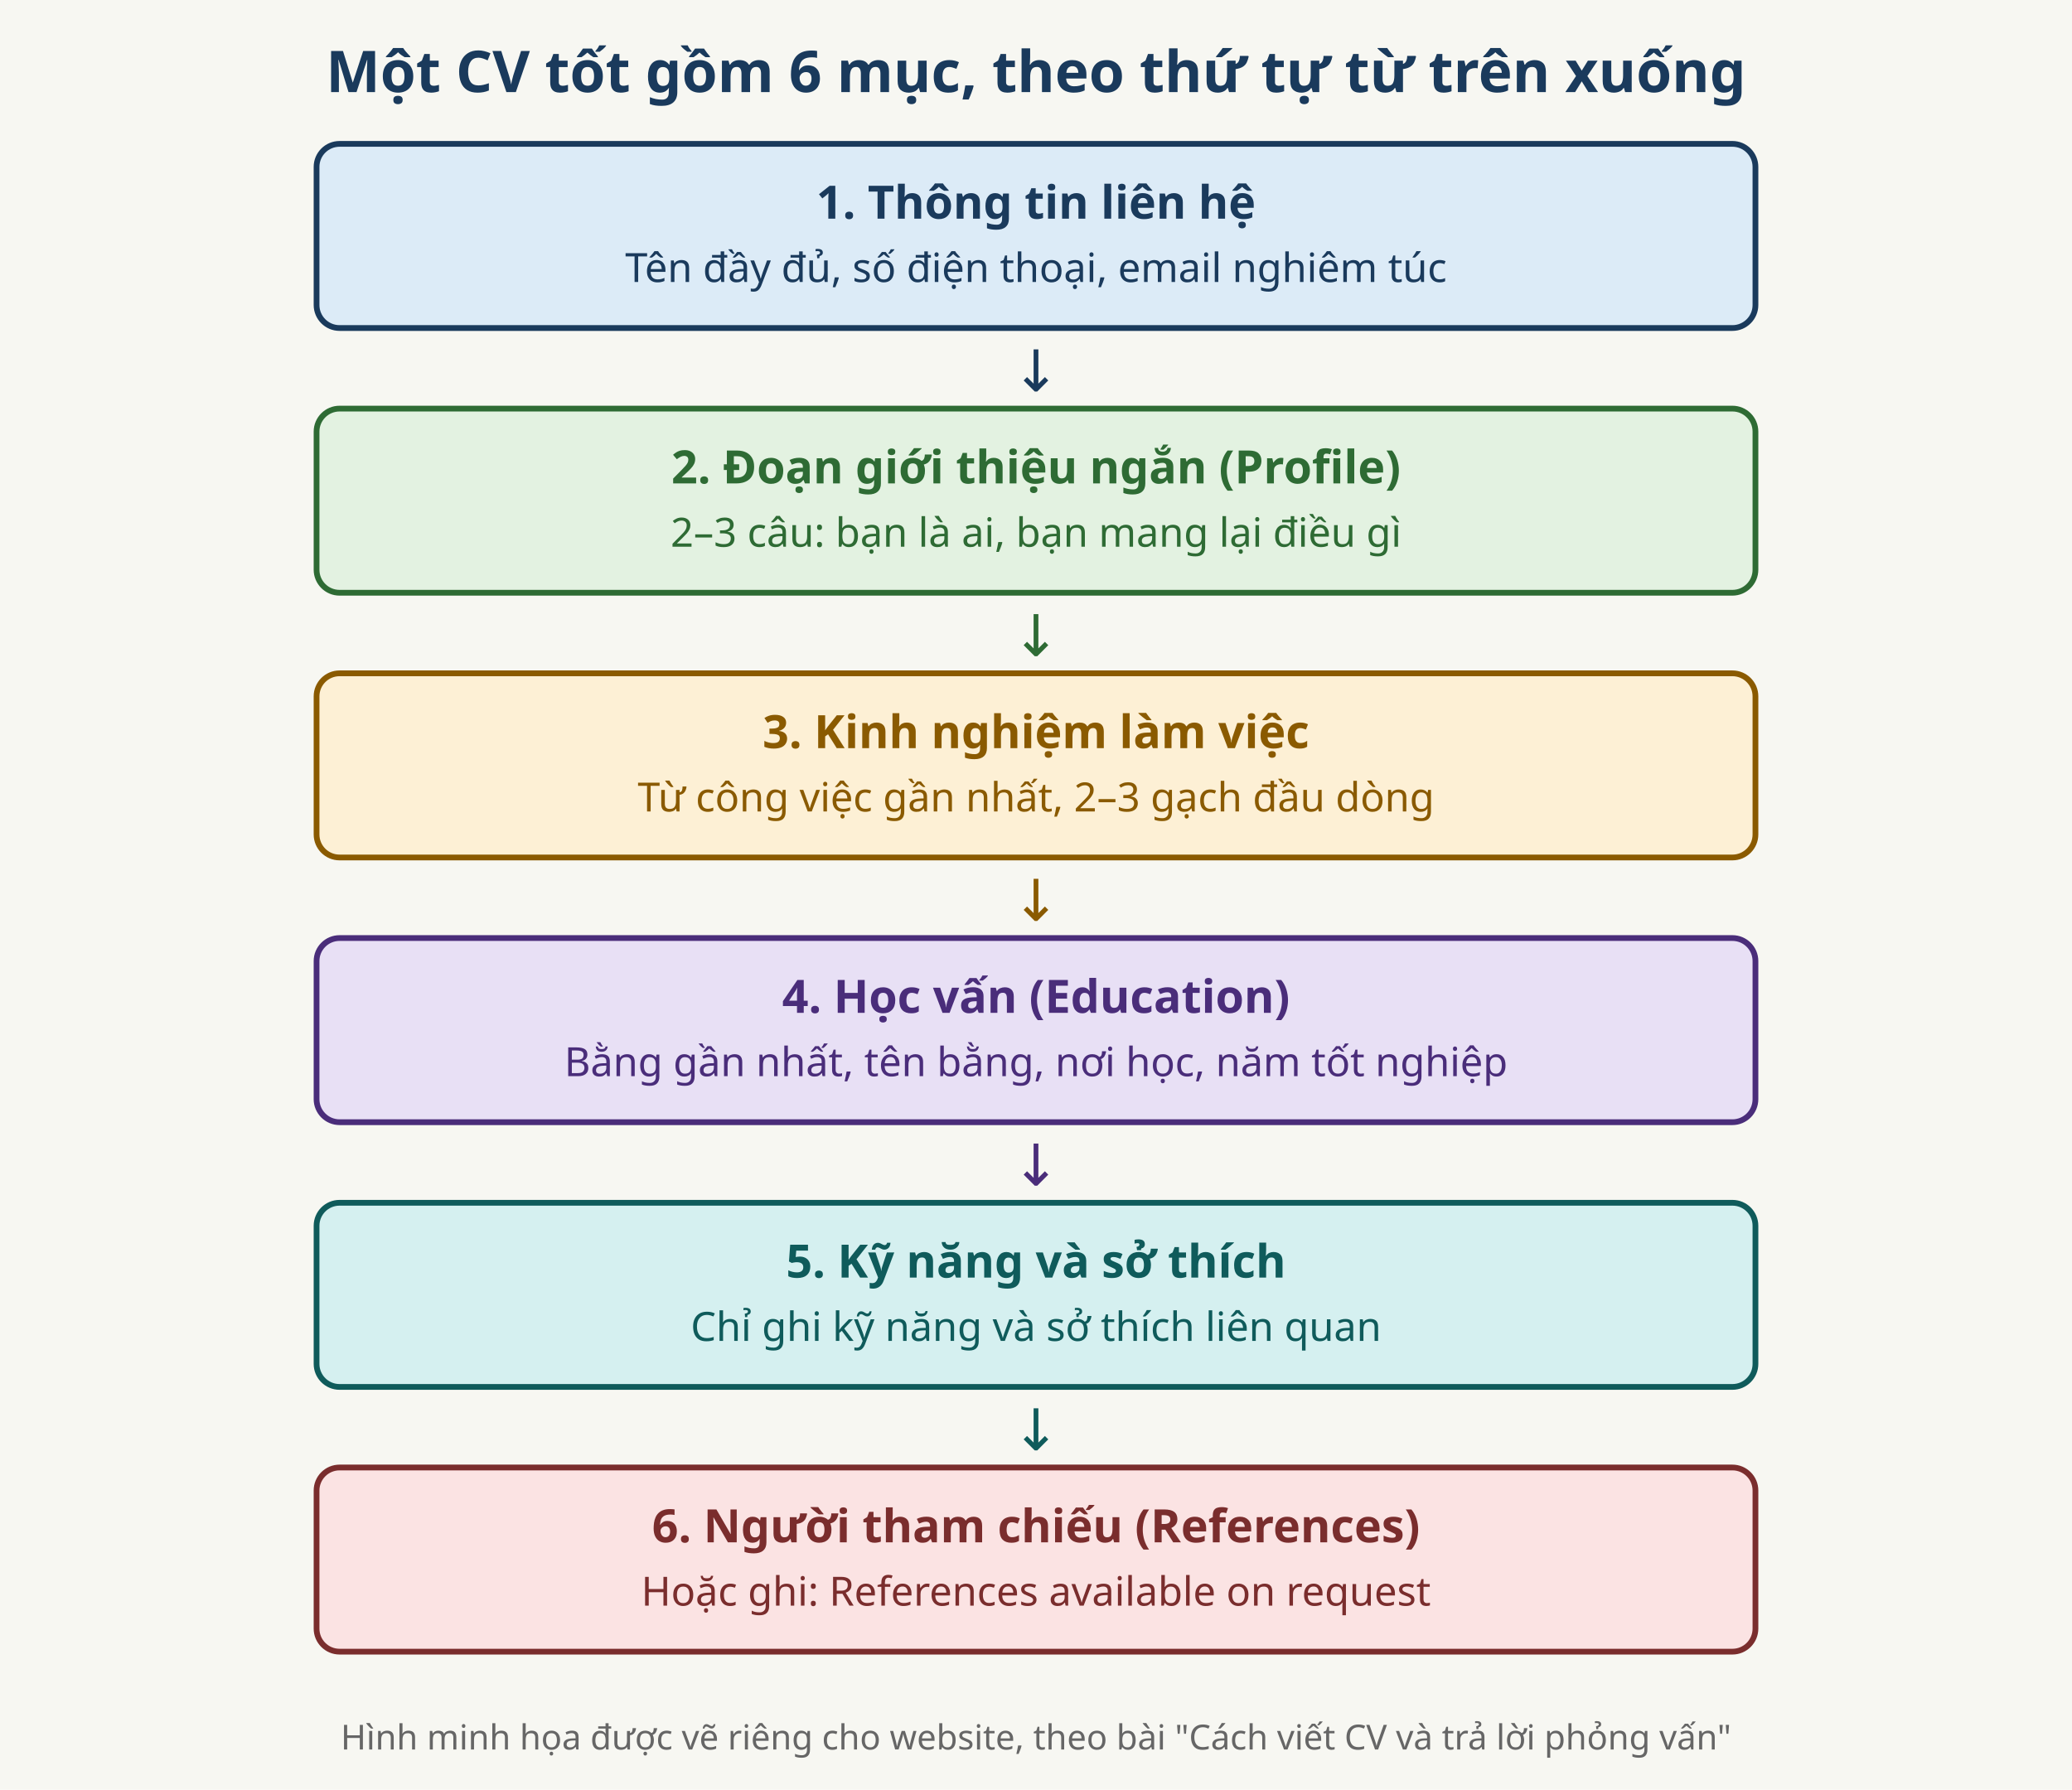
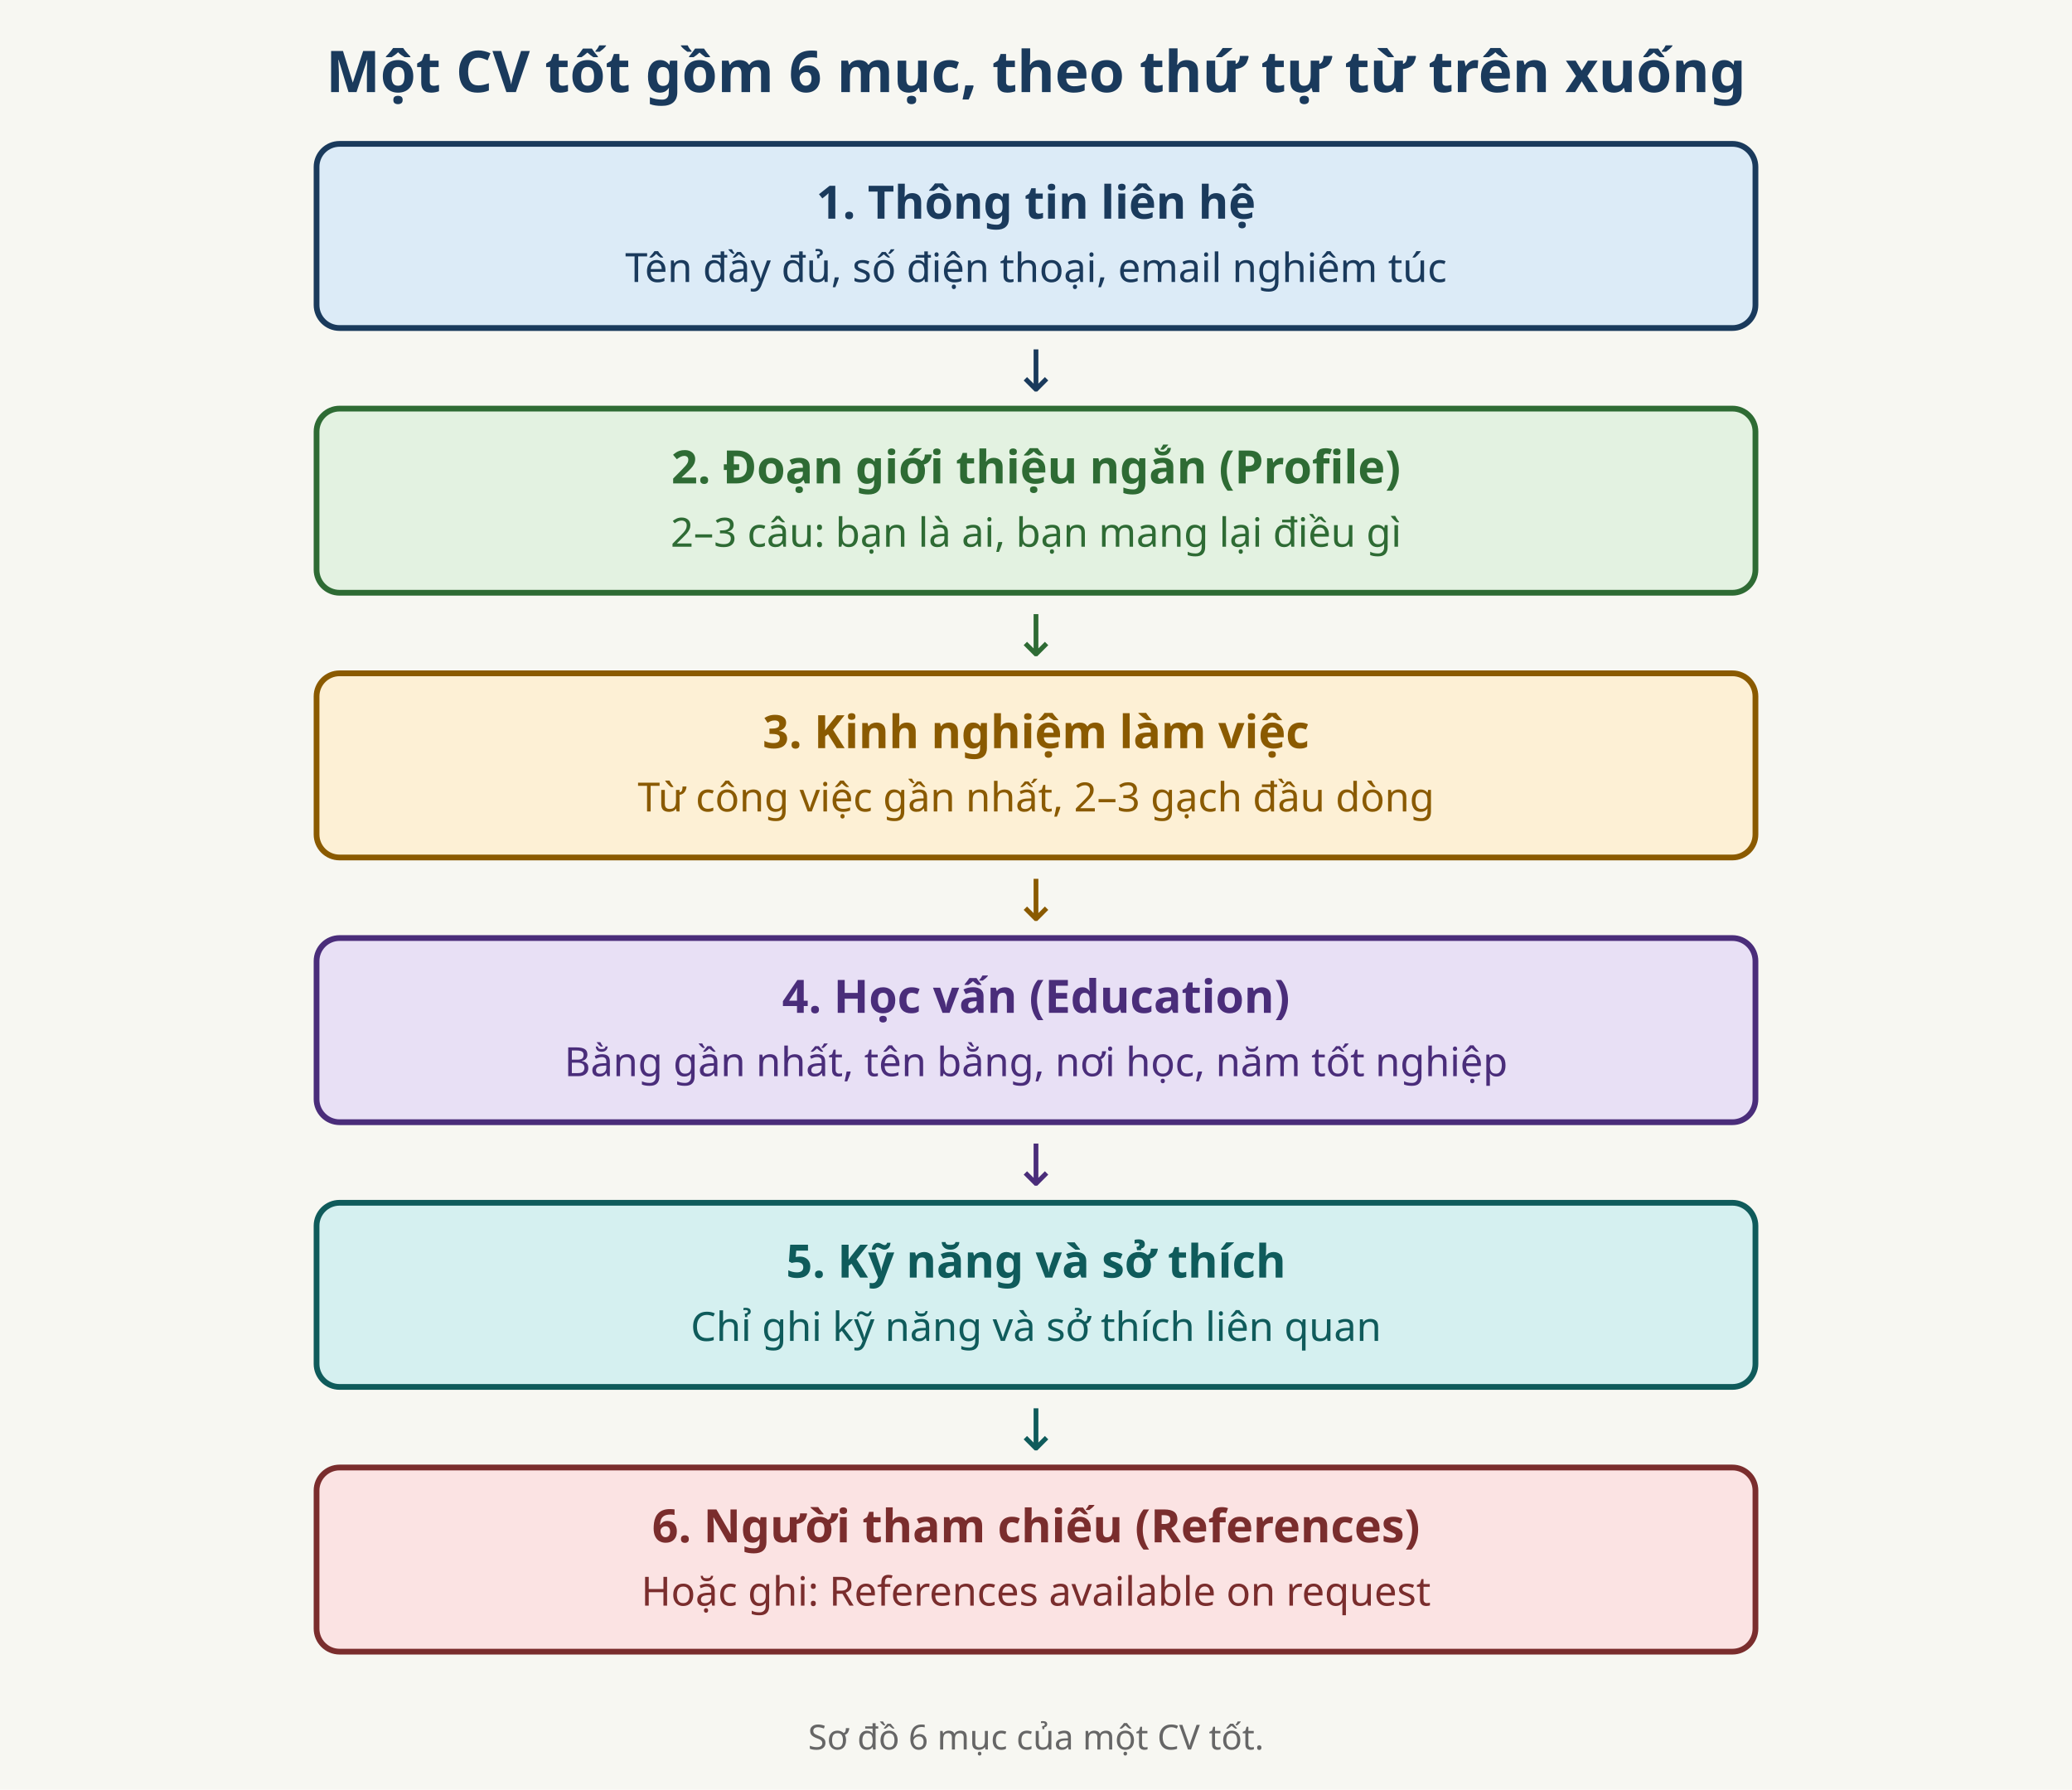
<svg xmlns="http://www.w3.org/2000/svg" width="720" height="622" viewBox="0 0 720 622" role="img" aria-labelledby="title desc">
  <rect width="720" height="622" fill="#f7f7f2" />
  <text x="360" y="32" text-anchor="middle" font-family="sans-serif" font-size="20" font-weight="bold" fill="#1a3a5c">Một CV tốt gồm 6 mục, theo thứ tự từ trên xuống</text>
  <g font-family="sans-serif">
    <rect x="110" y="50" width="500" height="64" rx="8" fill="#dcebf7" stroke="#1a3a5c" stroke-width="2" />
    <text x="360" y="76" text-anchor="middle" font-size="16" font-weight="bold" fill="#1a3a5c">1. Thông tin liên hệ</text>
    <text x="360" y="98" text-anchor="middle" font-size="14" fill="#1a3a5c">Tên đầy đủ, số điện thoại, email nghiêm túc</text>
    <text x="360" y="136" text-anchor="middle" font-size="20" fill="#1a3a5c">↓</text>
    <rect x="110" y="142" width="500" height="64" rx="8" fill="#e3f2e1" stroke="#2e6b34" stroke-width="2" />
    <text x="360" y="168" text-anchor="middle" font-size="16" font-weight="bold" fill="#2e6b34">2. Đoạn giới thiệu ngắn (Profile)</text>
    <text x="360" y="190" text-anchor="middle" font-size="14" fill="#2e6b34">2–3 câu: bạn là ai, bạn mang lại điều gì</text>
    <text x="360" y="228" text-anchor="middle" font-size="20" fill="#2e6b34">↓</text>
    <rect x="110" y="234" width="500" height="64" rx="8" fill="#fdf0d5" stroke="#8a5a00" stroke-width="2" />
    <text x="360" y="260" text-anchor="middle" font-size="16" font-weight="bold" fill="#8a5a00">3. Kinh nghiệm làm việc</text>
    <text x="360" y="282" text-anchor="middle" font-size="14" fill="#8a5a00">Từ công việc gần nhất, 2–3 gạch đầu dòng</text>
    <text x="360" y="320" text-anchor="middle" font-size="20" fill="#8a5a00">↓</text>
    <rect x="110" y="326" width="500" height="64" rx="8" fill="#e8e0f5" stroke="#4a2d7a" stroke-width="2" />
    <text x="360" y="352" text-anchor="middle" font-size="16" font-weight="bold" fill="#4a2d7a">4. Học vấn (Education)</text>
    <text x="360" y="374" text-anchor="middle" font-size="14" fill="#4a2d7a">Bằng gần nhất, tên bằng, nơi học, năm tốt nghiệp</text>
    <text x="360" y="412" text-anchor="middle" font-size="20" fill="#4a2d7a">↓</text>
    <rect x="110" y="418" width="500" height="64" rx="8" fill="#d5f0f0" stroke="#0f5b5b" stroke-width="2" />
    <text x="360" y="444" text-anchor="middle" font-size="16" font-weight="bold" fill="#0f5b5b">5. Kỹ năng và sở thích</text>
    <text x="360" y="466" text-anchor="middle" font-size="14" fill="#0f5b5b">Chỉ ghi kỹ năng và sở thích liên quan</text>
    <text x="360" y="504" text-anchor="middle" font-size="20" fill="#0f5b5b">↓</text>
    <rect x="110" y="510" width="500" height="64" rx="8" fill="#fbe3e3" stroke="#7a2d2d" stroke-width="2" />
    <text x="360" y="536" text-anchor="middle" font-size="16" font-weight="bold" fill="#7a2d2d">6. Người tham chiếu (References)</text>
    <text x="360" y="558" text-anchor="middle" font-size="14" fill="#7a2d2d">Hoặc ghi: References available on request</text>
  </g>
-   <text x="360" y="608" text-anchor="middle" font-family="sans-serif" font-size="12" fill="#666">Hình minh họa được vẽ riêng cho website, theo bài "Cách viết CV và trả lời phỏng vấn"</text>
+   <text x="360" y="608" text-anchor="middle" font-family="sans-serif" font-size="12" fill="#666">Sơ đồ 6 mục của một CV tốt.</text>
</svg>
